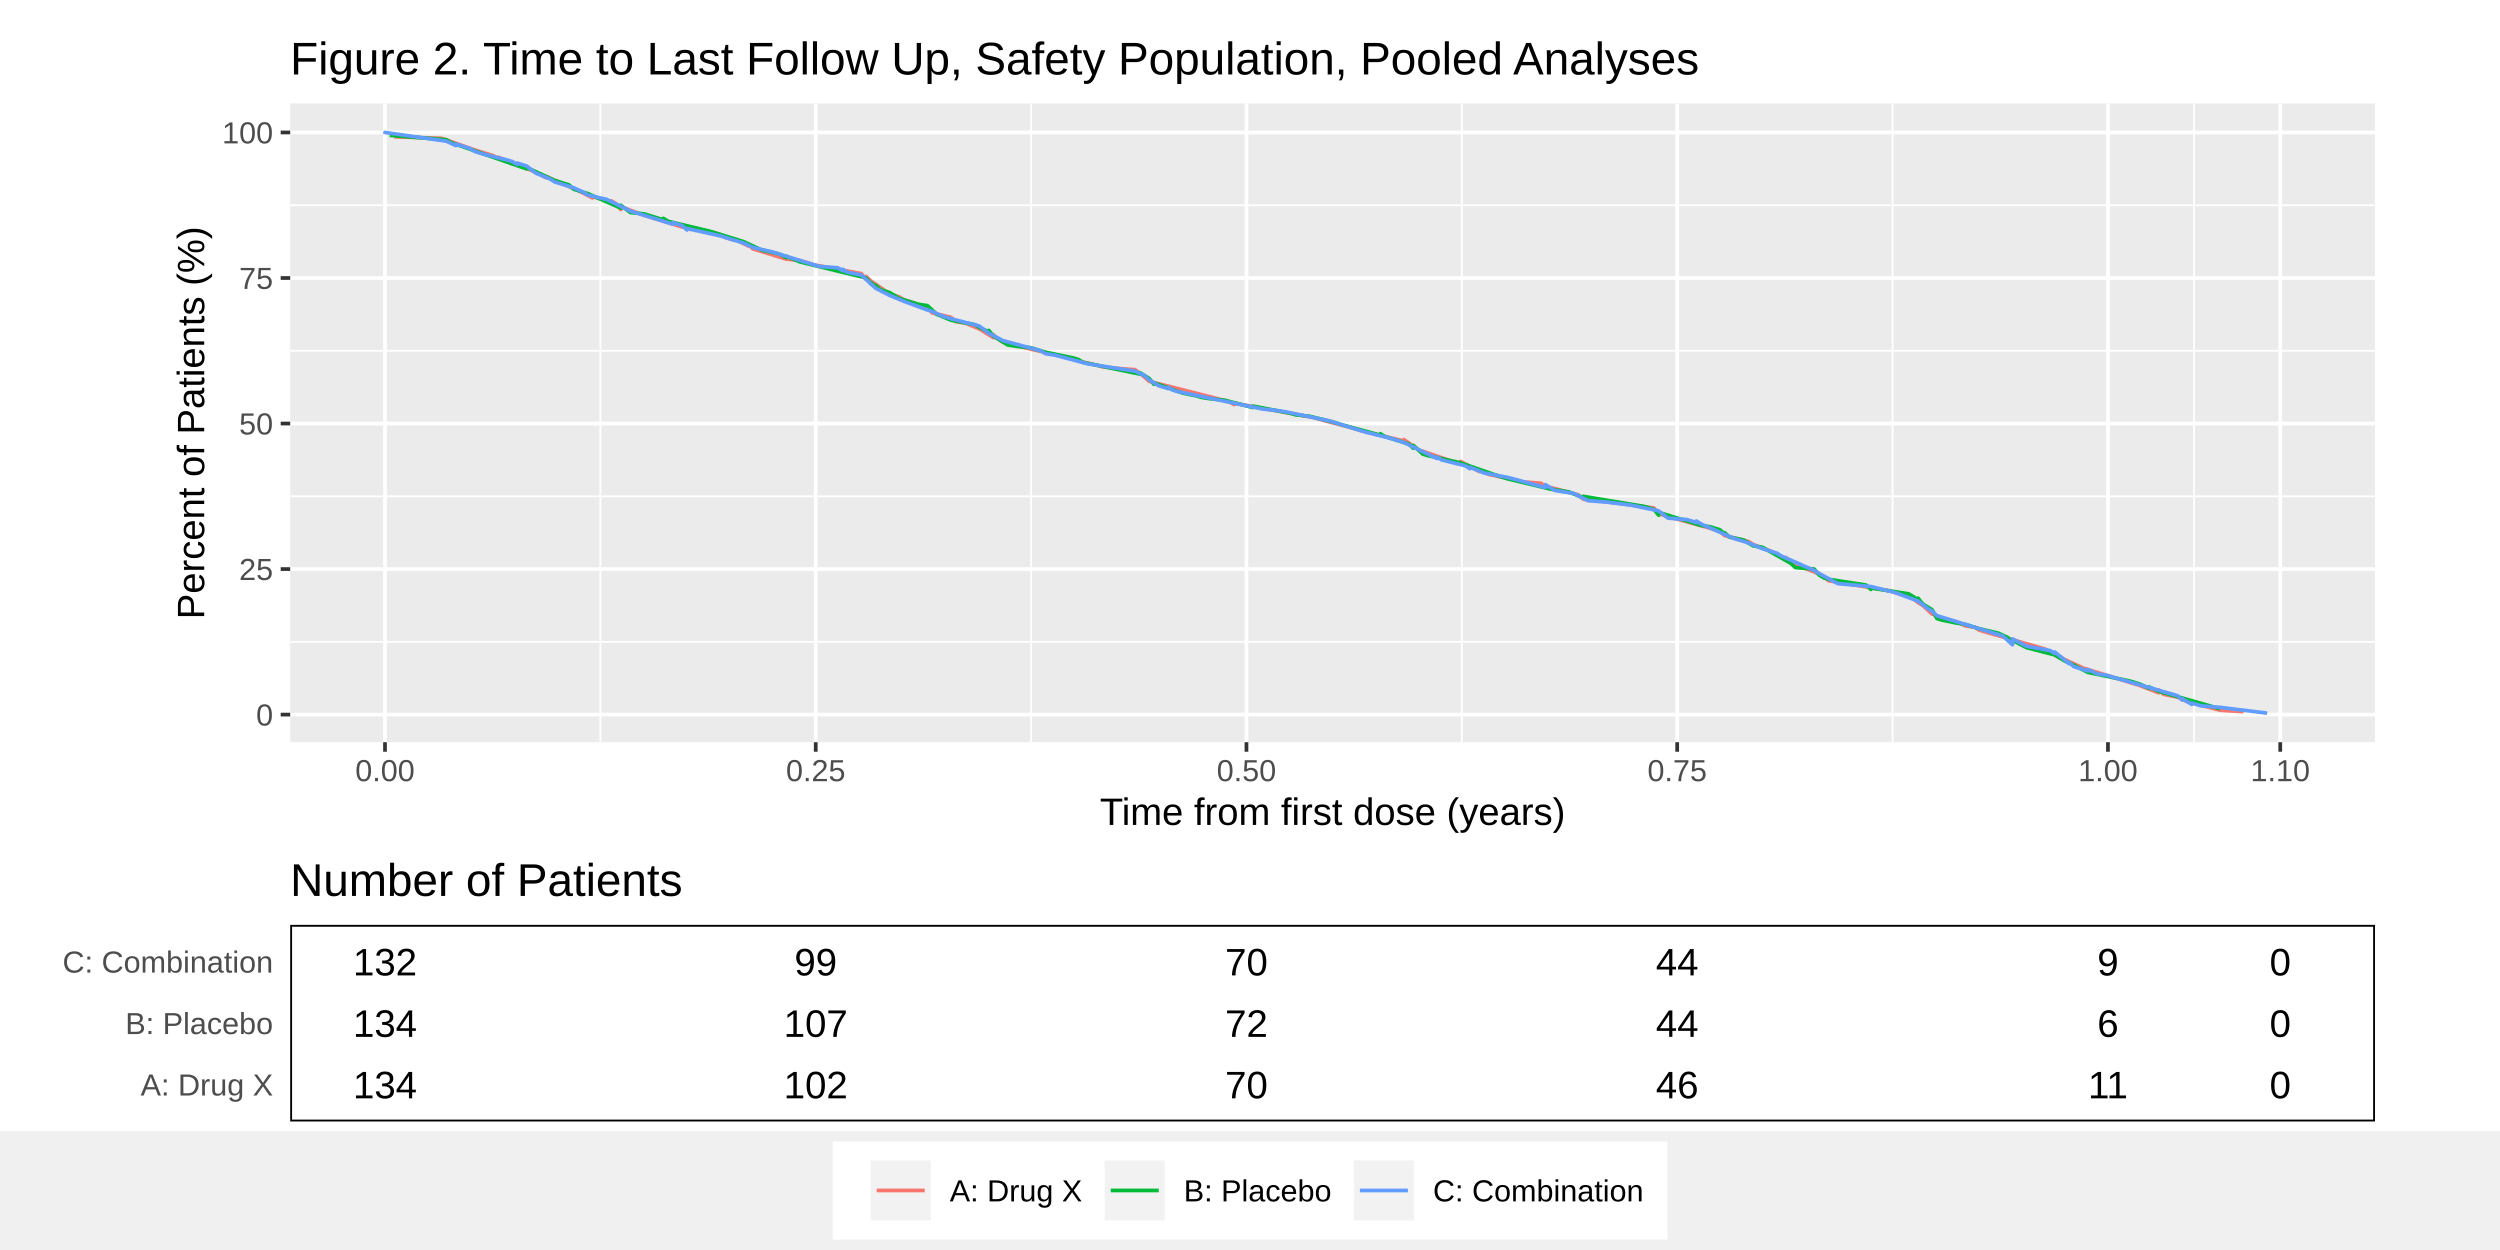
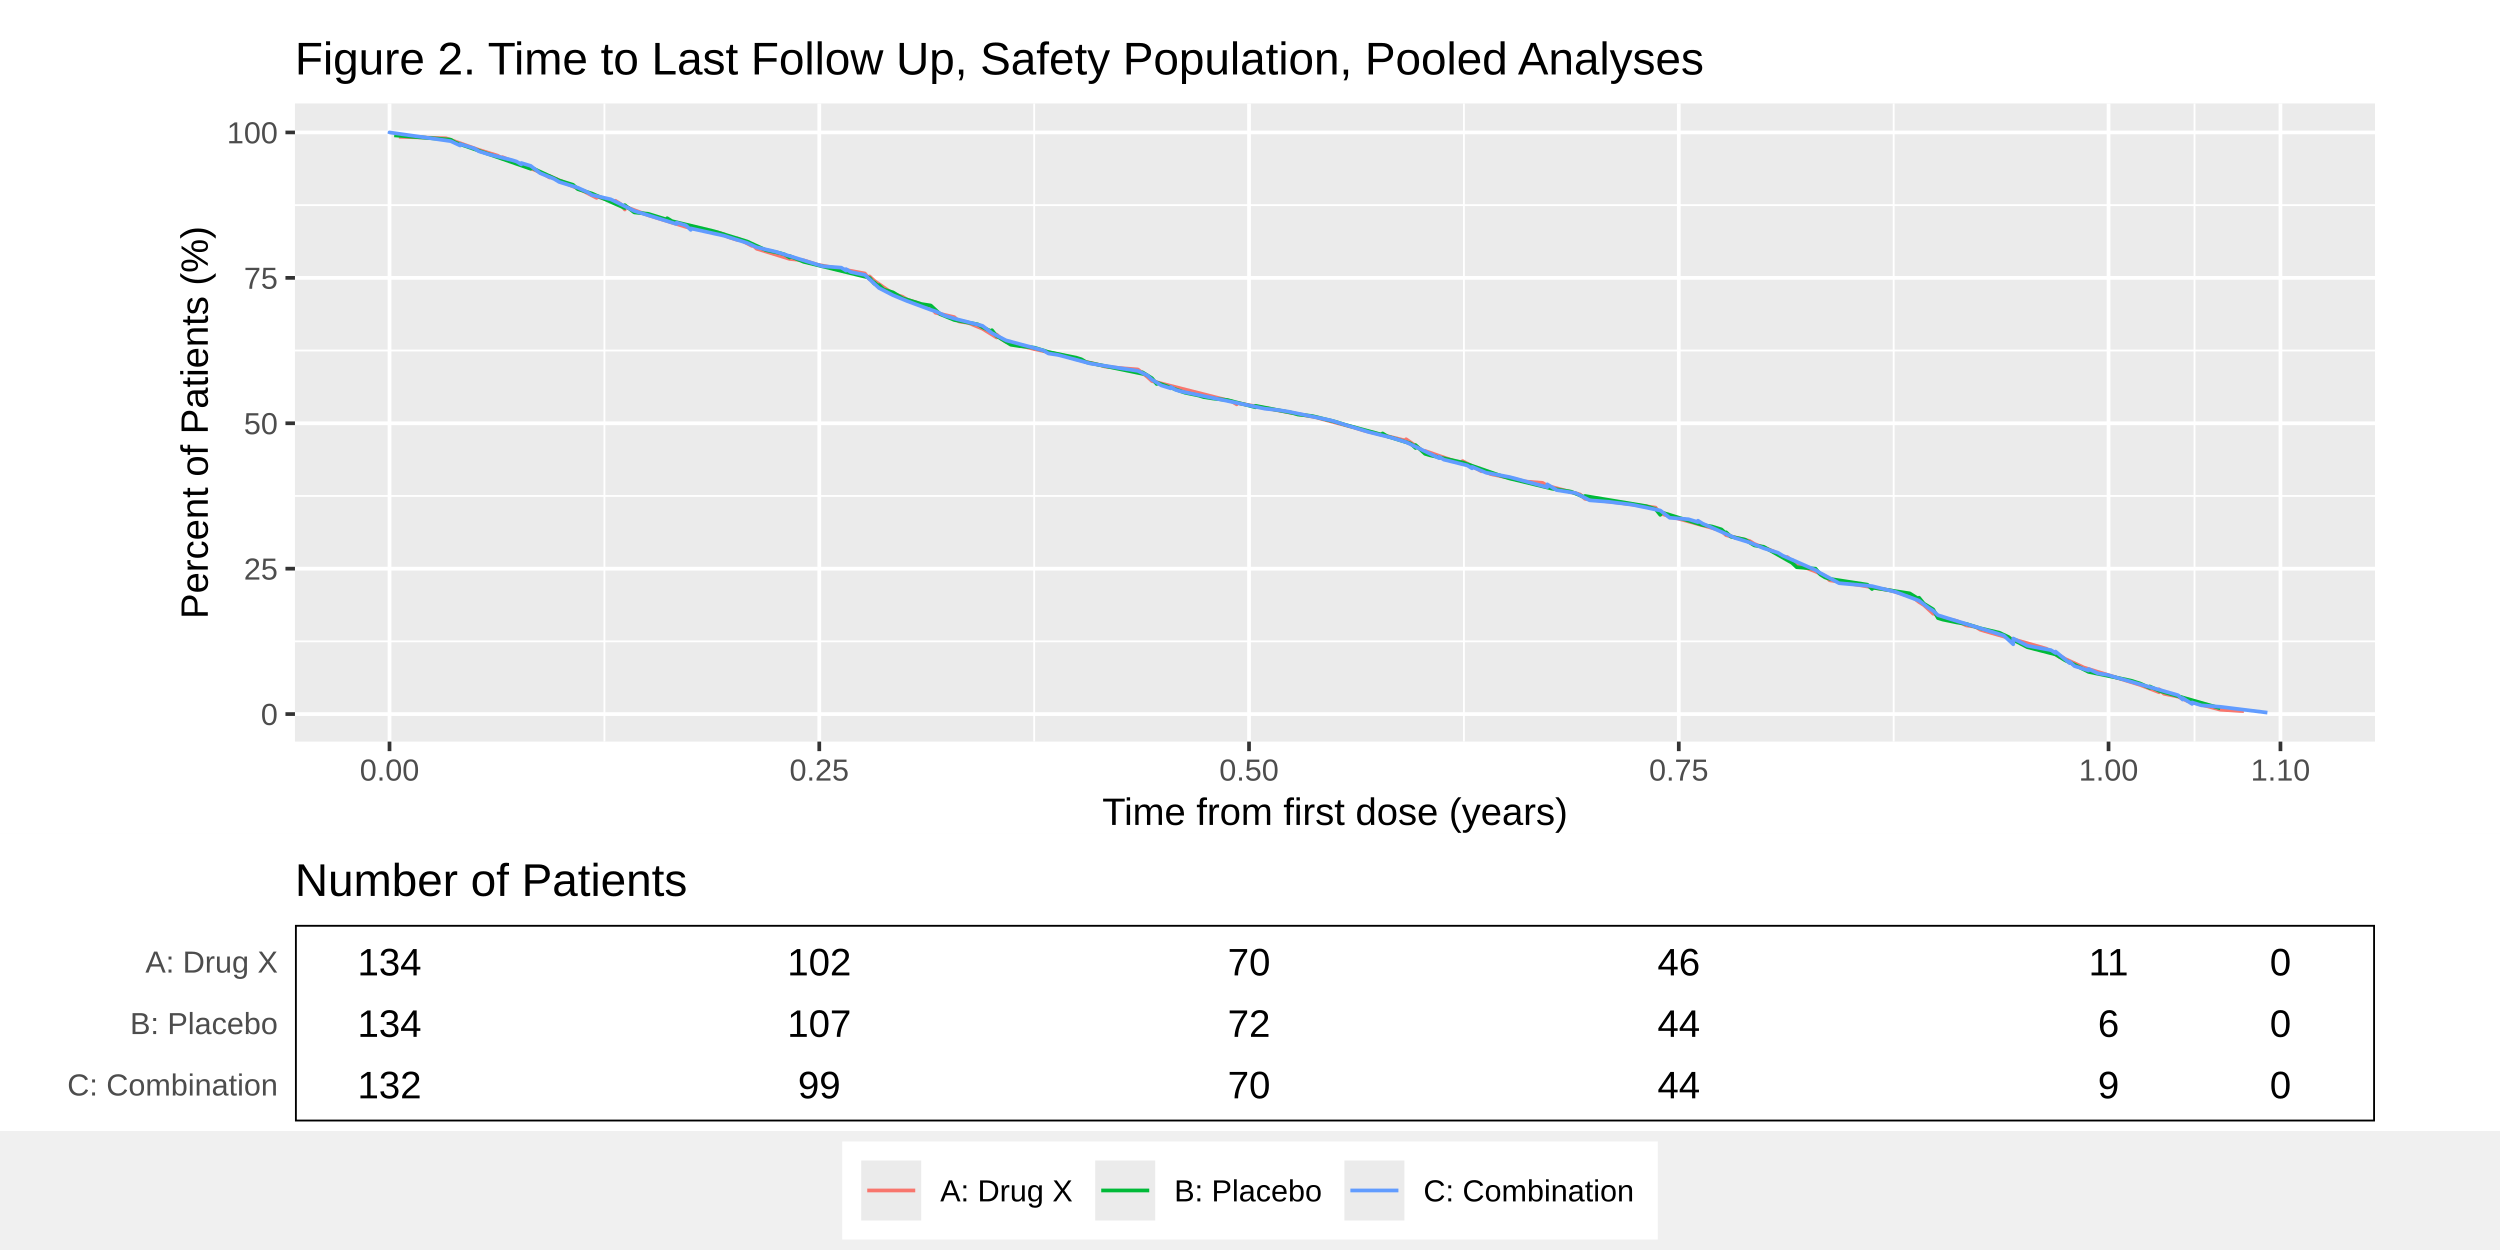
<svg xmlns="http://www.w3.org/2000/svg" class="svglite" width="720.00pt" height="360.00pt" viewBox="0 0 720.00 360.00">
  <defs>
    <style type="text/css">
    .svglite line, .svglite polyline, .svglite polygon, .svglite path, .svglite rect, .svglite circle {
      fill: none;
      stroke: #000000;
      stroke-linecap: round;
      stroke-linejoin: round;
      stroke-miterlimit: 10.00;
    }
    .svglite text {
      white-space: pre;
    }
  </style>
  </defs>
  <rect width="100%" height="100%" style="stroke: none; fill: none;" />
  <defs>
    <clipPath id="cpMC4wMHw3MjAuMDB8MC4wMHwzNjAuMDA=">
      <rect x="0.00" y="0.00" width="720.00" height="360.00" />
    </clipPath>
  </defs>
  <g clip-path="url(#cpMC4wMHw3MjAuMDB8MC4wMHwzNjAuMDA=)">
</g>
  <defs>
    <clipPath id="cpMC4wMHw3MjAuMDB8MC4wMHwyNDAuMDA=">
      <rect x="0.00" y="0.00" width="720.00" height="240.00" />
    </clipPath>
  </defs>
  <g clip-path="url(#cpMC4wMHw3MjAuMDB8MC4wMHwyNDAuMDA=)">
    <rect x="0.00" y="-0" width="720.00" height="240.00" style="stroke-width: 1.07; stroke: #FFFFFF; fill: #FFFFFF;" />
  </g>
  <g clip-path="url(#cpMC4wMHw3MjAuMDB8MC4wMHwzNjAuMDA=)">
</g>
  <defs>
-     <clipPath id="cpODMuNTh8Njg0LjAwfDI5Ljc5fDIxMy43NQ==">
-       <rect x="83.58" y="29.79" width="600.42" height="183.97" />
+     <clipPath id="cpODQuOTV8Njg0LjAwfDI5Ljc5fDIxMy41OQ==">
+       <rect x="84.95" y="29.79" width="599.05" height="183.80" />
    </clipPath>
  </defs>
-   <g clip-path="url(#cpODMuNTh8Njg0LjAwfDI5Ljc5fDIxMy43NQ==)">
-     <rect x="83.58" y="29.79" width="600.42" height="183.97" style="stroke-width: 1.07; stroke: none; fill: #EBEBEB;" />
-     <polyline points="83.58,184.85 684.00,184.85 " style="stroke-width: 0.53; stroke: #FFFFFF; stroke-linecap: butt;" />
-     <polyline points="83.58,142.94 684.00,142.94 " style="stroke-width: 0.53; stroke: #FFFFFF; stroke-linecap: butt;" />
-     <polyline points="83.58,101.02 684.00,101.02 " style="stroke-width: 0.53; stroke: #FFFFFF; stroke-linecap: butt;" />
-     <polyline points="83.58,59.11 684.00,59.11 " style="stroke-width: 0.53; stroke: #FFFFFF; stroke-linecap: butt;" />
-     <polyline points="172.90,213.75 172.90,29.79 " style="stroke-width: 0.53; stroke: #FFFFFF; stroke-linecap: butt;" />
-     <polyline points="296.96,213.75 296.96,29.79 " style="stroke-width: 0.53; stroke: #FFFFFF; stroke-linecap: butt;" />
-     <polyline points="421.01,213.75 421.01,29.79 " style="stroke-width: 0.53; stroke: #FFFFFF; stroke-linecap: butt;" />
-     <polyline points="545.06,213.75 545.06,29.79 " style="stroke-width: 0.53; stroke: #FFFFFF; stroke-linecap: butt;" />
-     <polyline points="631.90,213.75 631.90,29.79 " style="stroke-width: 0.53; stroke: #FFFFFF; stroke-linecap: butt;" />
-     <polyline points="83.58,205.81 684.00,205.81 " style="stroke-width: 1.07; stroke: #FFFFFF; stroke-linecap: butt;" />
-     <polyline points="83.58,163.89 684.00,163.89 " style="stroke-width: 1.07; stroke: #FFFFFF; stroke-linecap: butt;" />
-     <polyline points="83.58,121.98 684.00,121.98 " style="stroke-width: 1.07; stroke: #FFFFFF; stroke-linecap: butt;" />
-     <polyline points="83.58,80.06 684.00,80.06 " style="stroke-width: 1.07; stroke: #FFFFFF; stroke-linecap: butt;" />
-     <polyline points="83.58,38.15 684.00,38.15 " style="stroke-width: 1.07; stroke: #FFFFFF; stroke-linecap: butt;" />
-     <polyline points="110.88,213.75 110.88,29.79 " style="stroke-width: 1.07; stroke: #FFFFFF; stroke-linecap: butt;" />
-     <polyline points="234.93,213.75 234.93,29.79 " style="stroke-width: 1.07; stroke: #FFFFFF; stroke-linecap: butt;" />
-     <polyline points="358.98,213.75 358.98,29.79 " style="stroke-width: 1.07; stroke: #FFFFFF; stroke-linecap: butt;" />
-     <polyline points="483.03,213.75 483.03,29.79 " style="stroke-width: 1.07; stroke: #FFFFFF; stroke-linecap: butt;" />
-     <polyline points="607.09,213.75 607.09,29.79 " style="stroke-width: 1.07; stroke: #FFFFFF; stroke-linecap: butt;" />
-     <polyline points="656.71,213.75 656.71,29.79 " style="stroke-width: 1.07; stroke: #FFFFFF; stroke-linecap: butt;" />
-     <polyline points="113.59,39.41 127.18,39.82 136.69,43.18 142.12,44.85 143.48,45.69 143.48,45.27 152.99,49.05 155.71,50.30 157.07,51.14 157.07,50.72 166.58,54.91 170.65,57.01 170.65,56.59 176.09,58.27 176.09,57.85 177.45,58.69 178.80,60.36 178.80,59.52 185.60,62.04 196.46,65.39 205.97,67.07 207.33,67.49 208.69,68.33 211.41,69.17 211.41,68.75 215.48,70.84 215.48,70.42 216.84,71.68 226.35,74.61 230.43,75.03 233.15,75.87 234.50,76.29 248.09,78.81 249.45,80.48 249.45,79.64 250.81,80.90 256.24,84.67 258.96,85.51 260.32,86.35 263.03,87.19 267.11,88.87 267.11,88.45 268.47,90.12 273.90,91.38 275.26,92.64 277.98,93.06 282.05,94.73 286.13,97.25 286.13,96.41 287.49,97.67 288.85,98.51 290.20,98.93 297.00,100.60 306.51,102.70 310.58,103.95 316.02,105.21 317.38,105.63 321.45,106.05 326.89,106.47 329.60,108.57 330.96,109.82 354.06,115.69 355.42,116.53 355.42,116.11 378.51,120.30 379.87,120.72 389.38,123.24 390.74,123.66 392.10,124.07 404.32,127.01 404.32,126.59 409.76,130.36 409.76,129.94 420.63,133.71 420.63,132.88 426.06,135.81 426.06,135.39 428.78,136.65 436.93,138.33 438.29,138.74 443.72,139.16 445.08,140.00 454.59,142.52 455.95,143.77 466.82,145.03 476.33,146.29 477.69,147.97 480.40,148.80 492.63,152.16 495.35,153.00 496.70,154.25 503.50,155.93 504.86,156.77 510.29,158.86 511.65,159.70 514.37,160.96 514.37,160.54 515.72,161.80 515.72,161.38 517.08,163.06 517.08,162.64 522.52,164.73 525.23,165.99 526.59,167.25 529.31,167.67 544.25,170.18 549.69,171.86 549.69,171.44 552.41,173.53 553.76,174.37 556.48,176.89 556.48,176.47 557.84,177.73 563.27,178.98 565.99,180.24 568.71,180.66 570.07,181.50 571.43,181.92 589.09,186.95 593.16,189.46 593.16,189.04 594.52,189.88 599.95,192.40 609.46,195.33 610.82,195.75 613.54,196.59 616.26,197.43 621.69,199.52 621.69,198.68 623.05,199.94 627.13,200.78 629.84,202.04 639.35,204.55 646.15,204.97 " style="stroke-width: 1.07; stroke: #F8766D; stroke-linecap: butt;" />
-     <polyline points="112.23,38.99 128.54,40.24 129.90,41.08 151.63,48.63 151.63,48.21 154.35,49.47 159.78,51.98 162.50,52.82 163.86,53.24 165.22,54.49 169.29,55.75 178.80,59.94 178.80,59.11 181.52,61.20 185.60,61.62 188.31,62.46 191.03,63.30 191.03,62.88 192.39,63.72 204.62,66.65 214.13,69.58 219.56,72.10 223.64,72.94 224.99,73.36 226.35,74.20 226.35,73.78 230.43,75.45 249.45,80.06 250.81,81.74 250.81,81.32 252.17,82.58 252.17,82.16 253.52,83.42 254.88,83.84 256.24,84.25 258.96,85.93 264.39,87.61 267.11,88.03 269.83,90.54 273.90,92.22 280.69,93.48 282.05,94.31 284.77,95.57 284.77,95.15 286.13,96.83 290.20,99.34 292.92,99.76 297.00,100.18 301.07,101.44 309.22,103.12 310.58,103.54 311.94,104.37 328.24,107.73 328.24,107.31 330.96,108.98 332.32,110.66 332.32,110.24 340.47,113.18 344.55,114.01 345.91,114.43 348.62,114.85 352.70,115.27 360.85,117.37 360.85,116.95 371.72,119.04 373.08,119.46 377.15,119.88 383.94,121.56 386.66,122.40 397.53,125.33 397.53,124.91 398.89,125.75 405.68,127.85 407.04,129.10 407.04,128.68 407.04,128.27 408.40,129.52 409.76,130.78 411.12,131.20 420.63,133.30 431.49,137.07 434.21,137.91 446.44,140.84 451.87,141.68 455.95,143.36 455.95,142.94 473.61,145.87 476.33,146.71 477.69,148.39 477.69,147.55 489.91,151.32 492.63,151.74 495.35,152.58 496.70,153.83 496.70,153.41 498.06,154.67 502.14,155.51 504.86,157.19 507.57,157.61 515.72,162.22 517.08,163.47 522.52,163.89 523.88,165.57 525.23,166.41 526.59,166.83 537.46,168.50 538.82,169.76 538.82,169.34 549.69,171.02 552.41,172.70 552.41,172.28 553.76,173.95 555.12,174.79 556.48,175.63 557.84,178.14 559.20,178.56 563.27,179.40 565.99,179.82 570.07,181.08 575.50,182.34 578.22,183.59 579.58,184.85 579.58,184.43 583.65,186.53 591.80,188.62 594.52,190.30 597.24,191.56 601.31,193.65 613.54,196.17 616.26,197.01 618.97,198.26 618.97,197.85 621.69,199.10 639.35,204.13 " style="stroke-width: 1.07; stroke: #00BA38; stroke-linecap: butt;" />
-     <polyline points="110.88,38.57 110.88,38.15 128.54,40.66 131.25,41.92 131.25,41.50 133.97,42.34 135.33,42.76 136.69,43.60 138.05,44.02 139.41,44.44 146.20,46.11 147.56,46.53 148.92,47.37 148.92,46.95 151.63,47.79 154.35,49.88 158.43,51.56 159.78,52.40 163.86,53.66 165.22,54.08 167.94,55.33 169.29,56.17 174.73,57.43 181.52,60.78 193.75,64.55 193.75,64.14 196.46,64.97 197.82,66.23 197.82,65.81 207.33,67.91 214.13,70.00 216.84,71.26 222.28,72.52 235.86,76.71 241.30,77.13 242.66,77.97 242.66,77.55 244.01,78.39 248.09,79.22 252.17,83.00 256.24,85.09 260.32,86.77 267.11,89.28 268.47,89.70 271.19,90.96 273.90,91.80 282.05,93.90 284.77,95.99 288.85,98.09 299.71,101.02 301.07,101.86 303.79,102.28 313.30,104.79 326.89,106.89 329.60,108.15 330.96,109.40 333.68,111.08 336.40,111.92 336.40,111.50 337.75,112.34 339.11,112.76 343.19,113.60 363.57,117.79 367.64,118.21 370.36,118.63 382.59,121.14 385.30,121.98 388.02,122.82 393.45,124.49 400.25,126.17 404.32,127.43 413.83,132.04 413.83,131.62 415.19,132.46 421.98,134.13 423.34,134.97 423.34,134.55 427.42,136.23 434.21,137.49 445.08,140.42 445.08,139.58 447.80,141.26 453.23,142.10 457.31,144.19 462.74,144.61 469.53,145.45 477.69,147.13 480.40,149.22 485.84,149.64 488.55,150.48 488.55,150.06 489.91,150.90 499.42,155.09 503.50,156.35 507.57,158.03 508.93,158.44 511.65,159.28 513.01,160.12 522.52,164.31 523.88,165.15 529.31,168.09 538.82,168.92 545.61,170.60 552.41,173.12 555.12,175.21 556.48,176.05 557.84,177.31 575.50,182.76 576.86,183.17 579.58,185.69 579.58,185.27 579.58,184.01 583.65,186.11 590.44,187.37 591.80,188.20 591.80,187.79 595.88,191.14 595.88,190.72 597.24,191.98 601.31,193.23 601.31,192.82 604.03,194.07 606.75,194.49 608.11,194.91 627.13,200.36 628.48,201.62 628.48,201.20 631.20,202.87 631.20,202.46 633.92,203.29 639.35,203.71 652.94,205.39 " style="stroke-width: 1.07; stroke: #619CFF; stroke-linecap: butt;" />
+   <g clip-path="url(#cpODQuOTV8Njg0LjAwfDI5Ljc5fDIxMy41OQ==)">
+     <rect x="84.95" y="29.79" width="599.05" height="183.80" style="stroke-width: 1.07; stroke: none; fill: #EBEBEB;" />
+     <polyline points="84.95,184.71 684.00,184.71 " style="stroke-width: 0.53; stroke: #FFFFFF; stroke-linecap: butt;" />
+     <polyline points="84.95,142.84 684.00,142.84 " style="stroke-width: 0.53; stroke: #FFFFFF; stroke-linecap: butt;" />
+     <polyline points="84.95,100.96 684.00,100.96 " style="stroke-width: 0.53; stroke: #FFFFFF; stroke-linecap: butt;" />
+     <polyline points="84.95,59.08 684.00,59.08 " style="stroke-width: 0.53; stroke: #FFFFFF; stroke-linecap: butt;" />
+     <polyline points="174.07,213.59 174.07,29.79 " style="stroke-width: 0.53; stroke: #FFFFFF; stroke-linecap: butt;" />
+     <polyline points="297.84,213.59 297.84,29.79 " style="stroke-width: 0.53; stroke: #FFFFFF; stroke-linecap: butt;" />
+     <polyline points="421.61,213.59 421.61,29.79 " style="stroke-width: 0.53; stroke: #FFFFFF; stroke-linecap: butt;" />
+     <polyline points="545.38,213.59 545.38,29.79 " style="stroke-width: 0.53; stroke: #FFFFFF; stroke-linecap: butt;" />
+     <polyline points="632.02,213.59 632.02,29.79 " style="stroke-width: 0.53; stroke: #FFFFFF; stroke-linecap: butt;" />
+     <polyline points="84.95,205.65 684.00,205.65 " style="stroke-width: 1.07; stroke: #FFFFFF; stroke-linecap: butt;" />
+     <polyline points="84.95,163.78 684.00,163.78 " style="stroke-width: 1.07; stroke: #FFFFFF; stroke-linecap: butt;" />
+     <polyline points="84.95,121.90 684.00,121.90 " style="stroke-width: 1.07; stroke: #FFFFFF; stroke-linecap: butt;" />
+     <polyline points="84.95,80.02 684.00,80.02 " style="stroke-width: 1.07; stroke: #FFFFFF; stroke-linecap: butt;" />
+     <polyline points="84.95,38.14 684.00,38.14 " style="stroke-width: 1.07; stroke: #FFFFFF; stroke-linecap: butt;" />
+     <polyline points="112.18,213.59 112.18,29.79 " style="stroke-width: 1.07; stroke: #FFFFFF; stroke-linecap: butt;" />
+     <polyline points="235.95,213.59 235.95,29.79 " style="stroke-width: 1.07; stroke: #FFFFFF; stroke-linecap: butt;" />
+     <polyline points="359.72,213.59 359.72,29.79 " style="stroke-width: 1.07; stroke: #FFFFFF; stroke-linecap: butt;" />
+     <polyline points="483.49,213.59 483.49,29.79 " style="stroke-width: 1.07; stroke: #FFFFFF; stroke-linecap: butt;" />
+     <polyline points="607.26,213.59 607.26,29.79 " style="stroke-width: 1.07; stroke: #FFFFFF; stroke-linecap: butt;" />
+     <polyline points="656.77,213.59 656.77,29.79 " style="stroke-width: 1.07; stroke: #FFFFFF; stroke-linecap: butt;" />
+     <polyline points="114.89,39.40 128.45,39.82 137.93,43.17 143.36,44.84 144.71,45.68 144.71,45.26 154.20,49.03 156.91,50.29 158.27,51.12 158.27,50.70 167.75,54.89 171.82,56.99 171.82,56.57 177.24,58.24 177.24,57.82 178.60,58.66 179.95,60.34 179.95,59.50 186.73,62.01 197.57,65.36 207.06,67.04 208.42,67.46 209.77,68.29 212.48,69.13 212.48,68.71 216.55,70.81 216.55,70.39 217.91,71.64 227.39,74.57 231.46,74.99 234.17,75.83 235.53,76.25 249.08,78.76 250.44,80.44 250.44,79.60 251.79,80.86 257.21,84.63 259.93,85.46 261.28,86.30 263.99,87.14 268.06,88.81 268.06,88.39 269.41,90.07 274.84,91.33 276.19,92.58 278.90,93.00 282.97,94.68 287.03,97.19 287.03,96.35 288.39,97.61 289.75,98.45 291.10,98.86 297.88,100.54 307.37,102.63 311.43,103.89 316.85,105.15 318.21,105.56 322.28,105.98 327.70,106.40 330.41,108.50 331.76,109.75 354.81,115.62 356.16,116.45 356.16,116.03 379.21,120.22 380.56,120.64 390.05,123.15 391.41,123.57 392.76,123.99 404.96,126.92 404.96,126.50 410.38,130.27 410.38,129.85 421.23,133.62 421.23,132.79 426.65,135.72 426.65,135.30 429.36,136.55 437.49,138.23 438.85,138.65 444.27,139.07 445.62,139.90 455.11,142.42 456.47,143.67 467.31,144.93 476.80,146.19 478.15,147.86 480.87,148.70 493.06,152.05 495.78,152.89 497.13,154.14 503.91,155.82 505.26,156.66 510.69,158.75 512.04,159.59 514.75,160.84 514.75,160.43 516.11,161.68 516.11,161.26 517.46,162.94 517.46,162.52 522.88,164.61 525.60,165.87 526.95,167.13 529.66,167.54 544.57,170.06 549.99,171.73 549.99,171.31 552.70,173.41 554.06,174.25 556.77,176.76 556.77,176.34 558.13,177.60 563.55,178.85 566.26,180.11 568.97,180.53 570.33,181.36 571.68,181.78 589.30,186.81 593.37,189.32 593.37,188.90 594.72,189.74 600.15,192.25 609.63,195.18 610.99,195.60 613.70,196.44 616.41,197.28 621.83,199.37 621.83,198.53 623.19,199.79 627.26,200.63 629.97,201.88 639.45,204.40 646.23,204.82 " style="stroke-width: 1.07; stroke: #F8766D; stroke-linecap: butt;" />
+     <polyline points="113.54,38.98 129.80,40.23 131.16,41.07 152.84,48.61 152.84,48.19 155.55,49.45 160.98,51.96 163.69,52.80 165.04,53.22 166.40,54.47 170.46,55.73 179.95,59.92 179.95,59.08 182.66,61.17 186.73,61.59 189.44,62.43 192.15,63.27 192.15,62.85 193.51,63.69 205.71,66.62 215.20,69.55 220.62,72.06 224.68,72.90 226.04,73.32 227.39,74.16 227.39,73.74 231.46,75.41 250.44,80.02 251.79,81.69 251.79,81.28 253.15,82.53 253.15,82.11 254.50,83.37 255.86,83.79 257.21,84.21 259.93,85.88 265.35,87.56 268.06,87.98 270.77,90.49 274.84,92.16 281.61,93.42 282.97,94.26 285.68,95.51 285.68,95.10 287.03,96.77 291.10,99.28 293.81,99.70 297.88,100.12 301.94,101.38 310.08,103.05 311.43,103.47 312.79,104.31 329.05,107.66 329.05,107.24 331.76,108.92 333.12,110.59 333.12,110.17 341.25,113.10 345.32,113.94 346.67,114.36 349.39,114.78 353.45,115.20 361.58,117.29 361.58,116.87 372.43,118.97 373.78,119.38 377.85,119.80 384.63,121.48 387.34,122.32 398.18,125.25 398.18,124.83 399.54,125.67 406.32,127.76 407.67,129.02 407.67,128.60 407.67,128.18 409.03,129.44 410.38,130.69 411.74,131.11 421.23,133.20 432.07,136.97 434.78,137.81 446.98,140.74 452.40,141.58 456.47,143.26 456.47,142.84 474.09,145.77 476.80,146.61 478.15,148.28 478.15,147.44 490.35,151.21 493.06,151.63 495.78,152.47 497.13,153.72 497.13,153.31 498.49,154.56 502.55,155.40 505.26,157.08 507.97,157.49 516.11,162.10 517.46,163.36 522.88,163.78 524.24,165.45 525.60,166.29 526.95,166.71 537.79,168.38 539.15,169.64 539.15,169.22 549.99,170.89 552.70,172.57 552.70,172.15 554.06,173.83 555.42,174.66 556.77,175.50 558.13,178.01 559.48,178.43 563.55,179.27 566.26,179.69 570.33,180.95 575.75,182.20 578.46,183.46 579.81,184.71 579.81,184.30 583.88,186.39 592.01,188.48 594.72,190.16 597.44,191.42 601.50,193.51 613.70,196.02 616.41,196.86 619.12,198.12 619.12,197.70 621.83,198.95 639.45,203.98 " style="stroke-width: 1.07; stroke: #00BA38; stroke-linecap: butt;" />
+     <polyline points="112.18,38.56 112.18,38.14 129.80,40.65 132.51,41.91 132.51,41.49 135.22,42.33 136.58,42.75 137.93,43.58 139.29,44.00 140.64,44.42 147.42,46.10 148.78,46.52 150.13,47.35 150.13,46.94 152.84,47.77 155.55,49.87 159.62,51.54 160.98,52.38 165.04,53.64 166.40,54.05 169.11,55.31 170.46,56.15 175.89,57.40 182.66,60.75 194.86,64.52 194.86,64.11 197.57,64.94 198.93,66.20 198.93,65.78 208.42,67.87 215.20,69.97 217.91,71.22 223.33,72.48 236.88,76.67 242.30,77.09 243.66,77.93 243.66,77.51 245.02,78.34 249.08,79.18 253.15,82.95 257.21,85.04 261.28,86.72 268.06,89.23 269.41,89.65 272.12,90.91 274.84,91.74 282.97,93.84 285.68,95.93 289.75,98.03 300.59,100.96 301.94,101.80 304.66,102.21 314.14,104.73 327.70,106.82 330.41,108.08 331.76,109.33 334.48,111.01 337.19,111.85 337.19,111.43 338.54,112.27 339.90,112.68 343.96,113.52 364.30,117.71 368.36,118.13 371.07,118.55 383.27,121.06 385.98,121.90 388.69,122.73 394.12,124.41 400.89,126.09 404.96,127.34 414.45,131.95 414.45,131.53 415.80,132.37 422.58,134.04 423.94,134.88 423.94,134.46 428.00,136.14 434.78,137.39 445.62,140.32 445.62,139.49 448.33,141.16 453.76,142.00 457.82,144.09 463.24,144.51 470.02,145.35 478.15,147.02 480.87,149.12 486.29,149.54 489.00,150.37 489.00,149.96 490.35,150.79 499.84,154.98 503.91,156.24 507.97,157.91 509.33,158.33 512.04,159.17 513.40,160.01 522.88,164.19 524.24,165.03 529.66,167.96 539.15,168.80 545.93,170.48 552.70,172.99 555.42,175.08 556.77,175.92 558.13,177.18 575.75,182.62 577.10,183.04 579.81,185.55 579.81,185.13 579.81,183.88 583.88,185.97 590.66,187.23 592.01,188.07 592.01,187.65 596.08,191.00 596.08,190.58 597.44,191.83 601.50,193.09 601.50,192.67 604.21,193.93 606.92,194.35 608.28,194.77 627.26,200.21 628.61,201.47 628.61,201.05 631.32,202.72 631.32,202.30 634.03,203.14 639.45,203.56 653.01,205.24 " style="stroke-width: 1.07; stroke: #619CFF; stroke-linecap: butt;" />
  </g>
  <g clip-path="url(#cpMC4wMHw3MjAuMDB8MC4wMHwzNjAuMDA=)">
-     <text x="78.65" y="208.96" text-anchor="end" style="font-size: 8.80px;fill: #4D4D4D; font-family: &quot;Arial&quot;;" textLength="4.90px" lengthAdjust="spacingAndGlyphs">0</text>
-     <text x="78.65" y="167.04" text-anchor="end" style="font-size: 8.80px;fill: #4D4D4D; font-family: &quot;Arial&quot;;" textLength="9.79px" lengthAdjust="spacingAndGlyphs">25</text>
-     <text x="78.65" y="125.13" text-anchor="end" style="font-size: 8.80px;fill: #4D4D4D; font-family: &quot;Arial&quot;;" textLength="9.79px" lengthAdjust="spacingAndGlyphs">50</text>
-     <text x="78.65" y="83.21" text-anchor="end" style="font-size: 8.80px;fill: #4D4D4D; font-family: &quot;Arial&quot;;" textLength="9.79px" lengthAdjust="spacingAndGlyphs">75</text>
-     <text x="78.65" y="41.30" text-anchor="end" style="font-size: 8.80px;fill: #4D4D4D; font-family: &quot;Arial&quot;;" textLength="14.69px" lengthAdjust="spacingAndGlyphs">100</text>
-     <polyline points="80.84,205.81 83.58,205.81 " style="stroke-width: 1.07; stroke: #333333; stroke-linecap: butt;" />
-     <polyline points="80.84,163.89 83.58,163.89 " style="stroke-width: 1.07; stroke: #333333; stroke-linecap: butt;" />
-     <polyline points="80.84,121.98 83.58,121.98 " style="stroke-width: 1.07; stroke: #333333; stroke-linecap: butt;" />
-     <polyline points="80.84,80.06 83.58,80.06 " style="stroke-width: 1.07; stroke: #333333; stroke-linecap: butt;" />
-     <polyline points="80.84,38.15 83.58,38.15 " style="stroke-width: 1.07; stroke: #333333; stroke-linecap: butt;" />
-     <polyline points="110.88,216.49 110.88,213.75 " style="stroke-width: 1.07; stroke: #333333; stroke-linecap: butt;" />
-     <polyline points="234.93,216.49 234.93,213.75 " style="stroke-width: 1.07; stroke: #333333; stroke-linecap: butt;" />
-     <polyline points="358.98,216.49 358.98,213.75 " style="stroke-width: 1.07; stroke: #333333; stroke-linecap: butt;" />
-     <polyline points="483.03,216.49 483.03,213.75 " style="stroke-width: 1.07; stroke: #333333; stroke-linecap: butt;" />
-     <polyline points="607.09,216.49 607.09,213.75 " style="stroke-width: 1.07; stroke: #333333; stroke-linecap: butt;" />
-     <polyline points="656.71,216.49 656.71,213.75 " style="stroke-width: 1.07; stroke: #333333; stroke-linecap: butt;" />
-     <text x="110.88" y="224.98" text-anchor="middle" style="font-size: 8.80px;fill: #4D4D4D; font-family: &quot;Arial&quot;;" textLength="17.14px" lengthAdjust="spacingAndGlyphs">0.00</text>
-     <text x="234.93" y="224.98" text-anchor="middle" style="font-size: 8.80px;fill: #4D4D4D; font-family: &quot;Arial&quot;;" textLength="17.14px" lengthAdjust="spacingAndGlyphs">0.25</text>
-     <text x="358.98" y="224.98" text-anchor="middle" style="font-size: 8.80px;fill: #4D4D4D; font-family: &quot;Arial&quot;;" textLength="17.14px" lengthAdjust="spacingAndGlyphs">0.50</text>
-     <text x="483.03" y="224.98" text-anchor="middle" style="font-size: 8.80px;fill: #4D4D4D; font-family: &quot;Arial&quot;;" textLength="17.14px" lengthAdjust="spacingAndGlyphs">0.75</text>
-     <text x="607.09" y="224.98" text-anchor="middle" style="font-size: 8.80px;fill: #4D4D4D; font-family: &quot;Arial&quot;;" textLength="17.14px" lengthAdjust="spacingAndGlyphs">1.00</text>
-     <text x="656.71" y="224.98" text-anchor="middle" style="font-size: 8.80px;fill: #4D4D4D; font-family: &quot;Arial&quot;;" textLength="17.14px" lengthAdjust="spacingAndGlyphs">1.10</text>
-     <text x="383.79" y="237.58" text-anchor="middle" style="font-size: 11.00px; font-family: &quot;Arial&quot;;" textLength="134.11px" lengthAdjust="spacingAndGlyphs">Time from first dose (years)</text>
-     <text transform="translate(58.81,121.77) rotate(-90)" text-anchor="middle" style="font-size: 11.00px; font-family: &quot;Arial&quot;;" textLength="113.16px" lengthAdjust="spacingAndGlyphs">Percent of Patients (%)</text>
-     <text x="83.58" y="21.45" style="font-size: 13.20px; font-family: &quot;Arial&quot;;" textLength="405.48px" lengthAdjust="spacingAndGlyphs">Figure 2. Time to Last Follow Up, Safety Population, Pooled Analyses</text>
+     <text x="80.02" y="208.80" text-anchor="end" style="font-size: 8.80px;fill: #4D4D4D; font-family: &quot;Arial&quot;;" textLength="4.90px" lengthAdjust="spacingAndGlyphs">0</text>
+     <text x="80.02" y="166.93" text-anchor="end" style="font-size: 8.80px;fill: #4D4D4D; font-family: &quot;Arial&quot;;" textLength="9.79px" lengthAdjust="spacingAndGlyphs">25</text>
+     <text x="80.02" y="125.05" text-anchor="end" style="font-size: 8.80px;fill: #4D4D4D; font-family: &quot;Arial&quot;;" textLength="9.79px" lengthAdjust="spacingAndGlyphs">50</text>
+     <text x="80.02" y="83.17" text-anchor="end" style="font-size: 8.80px;fill: #4D4D4D; font-family: &quot;Arial&quot;;" textLength="9.79px" lengthAdjust="spacingAndGlyphs">75</text>
+     <text x="80.02" y="41.29" text-anchor="end" style="font-size: 8.80px;fill: #4D4D4D; font-family: &quot;Arial&quot;;" textLength="14.69px" lengthAdjust="spacingAndGlyphs">100</text>
+     <polyline points="82.21,205.65 84.95,205.65 " style="stroke-width: 1.07; stroke: #333333; stroke-linecap: butt;" />
+     <polyline points="82.21,163.78 84.95,163.78 " style="stroke-width: 1.07; stroke: #333333; stroke-linecap: butt;" />
+     <polyline points="82.21,121.90 84.95,121.90 " style="stroke-width: 1.07; stroke: #333333; stroke-linecap: butt;" />
+     <polyline points="82.21,80.02 84.95,80.02 " style="stroke-width: 1.07; stroke: #333333; stroke-linecap: butt;" />
+     <polyline points="82.21,38.14 84.95,38.14 " style="stroke-width: 1.07; stroke: #333333; stroke-linecap: butt;" />
+     <polyline points="112.18,216.33 112.18,213.59 " style="stroke-width: 1.07; stroke: #333333; stroke-linecap: butt;" />
+     <polyline points="235.95,216.33 235.95,213.59 " style="stroke-width: 1.07; stroke: #333333; stroke-linecap: butt;" />
+     <polyline points="359.72,216.33 359.72,213.59 " style="stroke-width: 1.07; stroke: #333333; stroke-linecap: butt;" />
+     <polyline points="483.49,216.33 483.49,213.59 " style="stroke-width: 1.07; stroke: #333333; stroke-linecap: butt;" />
+     <polyline points="607.26,216.33 607.26,213.59 " style="stroke-width: 1.07; stroke: #333333; stroke-linecap: butt;" />
+     <polyline points="656.77,216.33 656.77,213.59 " style="stroke-width: 1.07; stroke: #333333; stroke-linecap: butt;" />
+     <text x="112.18" y="224.82" text-anchor="middle" style="font-size: 8.80px;fill: #4D4D4D; font-family: &quot;Arial&quot;;" textLength="17.14px" lengthAdjust="spacingAndGlyphs">0.00</text>
+     <text x="235.95" y="224.82" text-anchor="middle" style="font-size: 8.80px;fill: #4D4D4D; font-family: &quot;Arial&quot;;" textLength="17.14px" lengthAdjust="spacingAndGlyphs">0.25</text>
+     <text x="359.72" y="224.82" text-anchor="middle" style="font-size: 8.80px;fill: #4D4D4D; font-family: &quot;Arial&quot;;" textLength="17.14px" lengthAdjust="spacingAndGlyphs">0.50</text>
+     <text x="483.49" y="224.82" text-anchor="middle" style="font-size: 8.80px;fill: #4D4D4D; font-family: &quot;Arial&quot;;" textLength="17.14px" lengthAdjust="spacingAndGlyphs">0.75</text>
+     <text x="607.26" y="224.82" text-anchor="middle" style="font-size: 8.80px;fill: #4D4D4D; font-family: &quot;Arial&quot;;" textLength="17.14px" lengthAdjust="spacingAndGlyphs">1.00</text>
+     <text x="656.77" y="224.82" text-anchor="middle" style="font-size: 8.80px;fill: #4D4D4D; font-family: &quot;Arial&quot;;" textLength="17.14px" lengthAdjust="spacingAndGlyphs">1.10</text>
+     <text x="384.48" y="237.58" text-anchor="middle" style="font-size: 11.00px; font-family: &quot;Arial&quot;;" textLength="134.11px" lengthAdjust="spacingAndGlyphs">Time from first dose (years)</text>
+     <text transform="translate(59.85,121.69) rotate(-90)" text-anchor="middle" style="font-size: 11.00px; font-family: &quot;Arial&quot;;" textLength="113.16px" lengthAdjust="spacingAndGlyphs">Percent of Patients (%)</text>
+     <text x="84.95" y="21.45" style="font-size: 13.20px; font-family: &quot;Arial&quot;;" textLength="405.48px" lengthAdjust="spacingAndGlyphs">Figure 2. Time to Last Follow Up, Safety Population, Pooled Analyses</text>
  </g>
  <defs>
    <clipPath id="cpMC4wMHw3MjAuMDB8MjQwLjAwfDMyNS43MQ==">
      <rect x="0.00" y="240.00" width="720.00" height="85.71" />
    </clipPath>
  </defs>
  <g clip-path="url(#cpMC4wMHw3MjAuMDB8MjQwLjAwfDMyNS43MQ==)">
    <rect x="0.00" y="240.00" width="720.00" height="85.71" style="stroke-width: 1.07; stroke: #FFFFFF; fill: #FFFFFF;" />
  </g>
  <g clip-path="url(#cpMC4wMHw3MjAuMDB8MC4wMHwzNjAuMDA=)">
</g>
  <defs>
-     <clipPath id="cpODMuNTh8Njg0LjAwfDI2Ni4zNnwzMjIuOTc=">
-       <rect x="83.58" y="266.36" width="600.42" height="56.62" />
+     <clipPath id="cpODQuOTV8Njg0LjAwfDI2Ni4zNnwzMjIuOTc=">
+       <rect x="84.95" y="266.36" width="599.05" height="56.62" />
    </clipPath>
  </defs>
-   <g clip-path="url(#cpODMuNTh8Njg0LjAwfDI2Ni4zNnwzMjIuOTc=)">
-     <polyline points="172.90,322.97 172.90,266.36 " style="stroke-width: 0.53; stroke: #FFFFFF; stroke-linecap: butt;" />
-     <polyline points="296.96,322.97 296.96,266.36 " style="stroke-width: 0.53; stroke: #FFFFFF; stroke-linecap: butt;" />
-     <polyline points="421.01,322.97 421.01,266.36 " style="stroke-width: 0.53; stroke: #FFFFFF; stroke-linecap: butt;" />
-     <polyline points="545.06,322.97 545.06,266.36 " style="stroke-width: 0.53; stroke: #FFFFFF; stroke-linecap: butt;" />
-     <polyline points="631.90,322.97 631.90,266.36 " style="stroke-width: 0.53; stroke: #FFFFFF; stroke-linecap: butt;" />
-     <polyline points="83.58,312.36 684.00,312.36 " style="stroke-width: 1.07; stroke: #FFFFFF; stroke-linecap: butt;" />
-     <polyline points="83.58,294.67 684.00,294.67 " style="stroke-width: 1.07; stroke: #FFFFFF; stroke-linecap: butt;" />
-     <polyline points="83.58,276.97 684.00,276.97 " style="stroke-width: 1.07; stroke: #FFFFFF; stroke-linecap: butt;" />
-     <polyline points="110.88,322.97 110.88,266.36 " style="stroke-width: 1.07; stroke: #FFFFFF; stroke-linecap: butt;" />
-     <polyline points="234.93,322.97 234.93,266.36 " style="stroke-width: 1.07; stroke: #FFFFFF; stroke-linecap: butt;" />
-     <polyline points="358.98,322.97 358.98,266.36 " style="stroke-width: 1.07; stroke: #FFFFFF; stroke-linecap: butt;" />
-     <polyline points="483.03,322.97 483.03,266.36 " style="stroke-width: 1.07; stroke: #FFFFFF; stroke-linecap: butt;" />
-     <polyline points="607.09,322.97 607.09,266.36 " style="stroke-width: 1.07; stroke: #FFFFFF; stroke-linecap: butt;" />
-     <polyline points="656.71,322.97 656.71,266.36 " style="stroke-width: 1.07; stroke: #FFFFFF; stroke-linecap: butt;" />
-     <text x="110.88" y="280.92" text-anchor="middle" style="font-size: 11.04px; font-family: &quot;Arial&quot;;" textLength="18.40px" lengthAdjust="spacingAndGlyphs">132</text>
-     <text x="234.93" y="280.92" text-anchor="middle" style="font-size: 11.04px; font-family: &quot;Arial&quot;;" textLength="12.27px" lengthAdjust="spacingAndGlyphs">99</text>
-     <text x="358.98" y="280.92" text-anchor="middle" style="font-size: 11.04px; font-family: &quot;Arial&quot;;" textLength="12.27px" lengthAdjust="spacingAndGlyphs">70</text>
-     <text x="483.03" y="280.92" text-anchor="middle" style="font-size: 11.04px; font-family: &quot;Arial&quot;;" textLength="12.27px" lengthAdjust="spacingAndGlyphs">44</text>
-     <text x="607.09" y="280.92" text-anchor="middle" style="font-size: 11.04px; font-family: &quot;Arial&quot;;" textLength="6.13px" lengthAdjust="spacingAndGlyphs">9</text>
-     <text x="656.71" y="280.92" text-anchor="middle" style="font-size: 11.04px; font-family: &quot;Arial&quot;;" textLength="6.13px" lengthAdjust="spacingAndGlyphs">0</text>
-     <text x="110.88" y="298.62" text-anchor="middle" style="font-size: 11.04px; font-family: &quot;Arial&quot;;" textLength="18.40px" lengthAdjust="spacingAndGlyphs">134</text>
-     <text x="234.93" y="298.62" text-anchor="middle" style="font-size: 11.04px; font-family: &quot;Arial&quot;;" textLength="18.40px" lengthAdjust="spacingAndGlyphs">107</text>
-     <text x="358.98" y="298.62" text-anchor="middle" style="font-size: 11.04px; font-family: &quot;Arial&quot;;" textLength="12.27px" lengthAdjust="spacingAndGlyphs">72</text>
-     <text x="483.03" y="298.62" text-anchor="middle" style="font-size: 11.04px; font-family: &quot;Arial&quot;;" textLength="12.27px" lengthAdjust="spacingAndGlyphs">44</text>
-     <text x="607.09" y="298.62" text-anchor="middle" style="font-size: 11.04px; font-family: &quot;Arial&quot;;" textLength="6.13px" lengthAdjust="spacingAndGlyphs">6</text>
-     <text x="656.71" y="298.62" text-anchor="middle" style="font-size: 11.04px; font-family: &quot;Arial&quot;;" textLength="6.13px" lengthAdjust="spacingAndGlyphs">0</text>
-     <text x="110.88" y="316.31" text-anchor="middle" style="font-size: 11.04px; font-family: &quot;Arial&quot;;" textLength="18.40px" lengthAdjust="spacingAndGlyphs">134</text>
-     <text x="234.93" y="316.31" text-anchor="middle" style="font-size: 11.04px; font-family: &quot;Arial&quot;;" textLength="18.40px" lengthAdjust="spacingAndGlyphs">102</text>
-     <text x="358.98" y="316.31" text-anchor="middle" style="font-size: 11.04px; font-family: &quot;Arial&quot;;" textLength="12.27px" lengthAdjust="spacingAndGlyphs">70</text>
-     <text x="483.03" y="316.31" text-anchor="middle" style="font-size: 11.04px; font-family: &quot;Arial&quot;;" textLength="12.27px" lengthAdjust="spacingAndGlyphs">46</text>
-     <text x="607.09" y="316.31" text-anchor="middle" style="font-size: 11.04px; font-family: &quot;Arial&quot;;" textLength="11.45px" lengthAdjust="spacingAndGlyphs">11</text>
-     <text x="656.71" y="316.31" text-anchor="middle" style="font-size: 11.04px; font-family: &quot;Arial&quot;;" textLength="6.13px" lengthAdjust="spacingAndGlyphs">0</text>
-     <rect x="83.58" y="266.36" width="600.42" height="56.62" style="stroke-width: 1.07;" />
+   <g clip-path="url(#cpODQuOTV8Njg0LjAwfDI2Ni4zNnwzMjIuOTc=)">
+     <polyline points="174.07,322.97 174.07,266.36 " style="stroke-width: 0.53; stroke: #FFFFFF; stroke-linecap: butt;" />
+     <polyline points="297.84,322.97 297.84,266.36 " style="stroke-width: 0.53; stroke: #FFFFFF; stroke-linecap: butt;" />
+     <polyline points="421.61,322.97 421.61,266.36 " style="stroke-width: 0.53; stroke: #FFFFFF; stroke-linecap: butt;" />
+     <polyline points="545.38,322.97 545.38,266.36 " style="stroke-width: 0.53; stroke: #FFFFFF; stroke-linecap: butt;" />
+     <polyline points="632.02,322.97 632.02,266.36 " style="stroke-width: 0.53; stroke: #FFFFFF; stroke-linecap: butt;" />
+     <polyline points="84.95,312.36 684.00,312.36 " style="stroke-width: 1.07; stroke: #FFFFFF; stroke-linecap: butt;" />
+     <polyline points="84.95,294.67 684.00,294.67 " style="stroke-width: 1.07; stroke: #FFFFFF; stroke-linecap: butt;" />
+     <polyline points="84.95,276.97 684.00,276.97 " style="stroke-width: 1.07; stroke: #FFFFFF; stroke-linecap: butt;" />
+     <polyline points="112.18,322.97 112.18,266.36 " style="stroke-width: 1.07; stroke: #FFFFFF; stroke-linecap: butt;" />
+     <polyline points="235.95,322.97 235.95,266.36 " style="stroke-width: 1.07; stroke: #FFFFFF; stroke-linecap: butt;" />
+     <polyline points="359.72,322.97 359.72,266.36 " style="stroke-width: 1.07; stroke: #FFFFFF; stroke-linecap: butt;" />
+     <polyline points="483.49,322.97 483.49,266.36 " style="stroke-width: 1.07; stroke: #FFFFFF; stroke-linecap: butt;" />
+     <polyline points="607.26,322.97 607.26,266.36 " style="stroke-width: 1.07; stroke: #FFFFFF; stroke-linecap: butt;" />
+     <polyline points="656.77,322.97 656.77,266.36 " style="stroke-width: 1.07; stroke: #FFFFFF; stroke-linecap: butt;" />
+     <text x="112.18" y="316.31" text-anchor="middle" style="font-size: 11.04px; font-family: &quot;Arial&quot;;" textLength="18.40px" lengthAdjust="spacingAndGlyphs">132</text>
+     <text x="235.95" y="316.31" text-anchor="middle" style="font-size: 11.04px; font-family: &quot;Arial&quot;;" textLength="12.27px" lengthAdjust="spacingAndGlyphs">99</text>
+     <text x="359.72" y="316.31" text-anchor="middle" style="font-size: 11.04px; font-family: &quot;Arial&quot;;" textLength="12.27px" lengthAdjust="spacingAndGlyphs">70</text>
+     <text x="483.49" y="316.31" text-anchor="middle" style="font-size: 11.04px; font-family: &quot;Arial&quot;;" textLength="12.27px" lengthAdjust="spacingAndGlyphs">44</text>
+     <text x="607.26" y="316.31" text-anchor="middle" style="font-size: 11.04px; font-family: &quot;Arial&quot;;" textLength="6.13px" lengthAdjust="spacingAndGlyphs">9</text>
+     <text x="656.77" y="316.31" text-anchor="middle" style="font-size: 11.04px; font-family: &quot;Arial&quot;;" textLength="6.13px" lengthAdjust="spacingAndGlyphs">0</text>
+     <text x="112.18" y="298.62" text-anchor="middle" style="font-size: 11.04px; font-family: &quot;Arial&quot;;" textLength="18.40px" lengthAdjust="spacingAndGlyphs">134</text>
+     <text x="235.95" y="298.62" text-anchor="middle" style="font-size: 11.04px; font-family: &quot;Arial&quot;;" textLength="18.40px" lengthAdjust="spacingAndGlyphs">107</text>
+     <text x="359.72" y="298.62" text-anchor="middle" style="font-size: 11.04px; font-family: &quot;Arial&quot;;" textLength="12.27px" lengthAdjust="spacingAndGlyphs">72</text>
+     <text x="483.49" y="298.62" text-anchor="middle" style="font-size: 11.04px; font-family: &quot;Arial&quot;;" textLength="12.27px" lengthAdjust="spacingAndGlyphs">44</text>
+     <text x="607.26" y="298.62" text-anchor="middle" style="font-size: 11.04px; font-family: &quot;Arial&quot;;" textLength="6.13px" lengthAdjust="spacingAndGlyphs">6</text>
+     <text x="656.77" y="298.62" text-anchor="middle" style="font-size: 11.04px; font-family: &quot;Arial&quot;;" textLength="6.13px" lengthAdjust="spacingAndGlyphs">0</text>
+     <text x="112.18" y="280.92" text-anchor="middle" style="font-size: 11.04px; font-family: &quot;Arial&quot;;" textLength="18.40px" lengthAdjust="spacingAndGlyphs">134</text>
+     <text x="235.95" y="280.92" text-anchor="middle" style="font-size: 11.04px; font-family: &quot;Arial&quot;;" textLength="18.40px" lengthAdjust="spacingAndGlyphs">102</text>
+     <text x="359.72" y="280.92" text-anchor="middle" style="font-size: 11.04px; font-family: &quot;Arial&quot;;" textLength="12.27px" lengthAdjust="spacingAndGlyphs">70</text>
+     <text x="483.49" y="280.92" text-anchor="middle" style="font-size: 11.04px; font-family: &quot;Arial&quot;;" textLength="12.27px" lengthAdjust="spacingAndGlyphs">46</text>
+     <text x="607.26" y="280.92" text-anchor="middle" style="font-size: 11.04px; font-family: &quot;Arial&quot;;" textLength="11.45px" lengthAdjust="spacingAndGlyphs">11</text>
+     <text x="656.77" y="280.92" text-anchor="middle" style="font-size: 11.04px; font-family: &quot;Arial&quot;;" textLength="6.13px" lengthAdjust="spacingAndGlyphs">0</text>
+     <rect x="84.95" y="266.36" width="599.05" height="56.62" style="stroke-width: 1.07;" />
  </g>
  <g clip-path="url(#cpMC4wMHw3MjAuMDB8MC4wMHwzNjAuMDA=)">
-     <text x="78.65" y="315.51" text-anchor="end" style="font-size: 8.80px;fill: #4D4D4D; font-family: &quot;Arial&quot;;" textLength="38.15px" lengthAdjust="spacingAndGlyphs">A: Drug X</text>
-     <text x="78.65" y="297.82" text-anchor="end" style="font-size: 8.80px;fill: #4D4D4D; font-family: &quot;Arial&quot;;" textLength="42.57px" lengthAdjust="spacingAndGlyphs">B: Placebo</text>
-     <text x="78.65" y="280.12" text-anchor="end" style="font-size: 8.80px;fill: #4D4D4D; font-family: &quot;Arial&quot;;" textLength="60.65px" lengthAdjust="spacingAndGlyphs">C: Combination</text>
-     <text x="83.58" y="258.02" style="font-size: 13.20px; font-family: &quot;Arial&quot;;" textLength="112.91px" lengthAdjust="spacingAndGlyphs">Number of Patients</text>
-     <rect x="239.82" y="328.74" width="240.37" height="28.24" style="stroke-width: 1.07; stroke: none; fill: #FFFFFF;" />
-     <rect x="250.77" y="334.22" width="17.28" height="17.28" style="stroke-width: 1.07; stroke: none; fill: #F2F2F2;" />
-     <line x1="252.50" y1="342.86" x2="266.33" y2="342.86" style="stroke-width: 1.07; stroke: #F8766D; stroke-linecap: butt;" />
-     <rect x="318.16" y="334.22" width="17.28" height="17.28" style="stroke-width: 1.07; stroke: none; fill: #F2F2F2;" />
-     <line x1="319.89" y1="342.86" x2="333.72" y2="342.86" style="stroke-width: 1.07; stroke: #00BA38; stroke-linecap: butt;" />
-     <rect x="389.93" y="334.22" width="17.28" height="17.28" style="stroke-width: 1.07; stroke: none; fill: #F2F2F2;" />
-     <line x1="391.65" y1="342.86" x2="405.48" y2="342.86" style="stroke-width: 1.07; stroke: #619CFF; stroke-linecap: butt;" />
-     <text x="273.53" y="346.01" style="font-size: 8.80px; font-family: &quot;Arial&quot;;" textLength="38.15px" lengthAdjust="spacingAndGlyphs">A: Drug X</text>
-     <text x="340.92" y="346.01" style="font-size: 8.80px; font-family: &quot;Arial&quot;;" textLength="42.57px" lengthAdjust="spacingAndGlyphs">B: Placebo</text>
-     <text x="412.69" y="346.01" style="font-size: 8.80px; font-family: &quot;Arial&quot;;" textLength="60.65px" lengthAdjust="spacingAndGlyphs">C: Combination</text>
+     <text x="80.02" y="315.51" text-anchor="end" style="font-size: 8.80px;fill: #4D4D4D; font-family: &quot;Arial&quot;;" textLength="60.65px" lengthAdjust="spacingAndGlyphs">C: Combination</text>
+     <text x="80.02" y="297.82" text-anchor="end" style="font-size: 8.80px;fill: #4D4D4D; font-family: &quot;Arial&quot;;" textLength="42.57px" lengthAdjust="spacingAndGlyphs">B: Placebo</text>
+     <text x="80.02" y="280.12" text-anchor="end" style="font-size: 8.80px;fill: #4D4D4D; font-family: &quot;Arial&quot;;" textLength="38.15px" lengthAdjust="spacingAndGlyphs">A: Drug X</text>
+     <text x="84.95" y="258.02" style="font-size: 13.20px; font-family: &quot;Arial&quot;;" textLength="112.91px" lengthAdjust="spacingAndGlyphs">Number of Patients</text>
+     <rect x="242.56" y="328.74" width="234.89" height="28.24" style="stroke-width: 1.07; stroke: none; fill: #FFFFFF;" />
+     <rect x="248.03" y="334.22" width="17.28" height="17.28" style="stroke-width: 1.07; stroke: none; fill: #EBEBEB;" />
+     <line x1="249.76" y1="342.86" x2="263.59" y2="342.86" style="stroke-width: 1.07; stroke: #F8766D; stroke-linecap: butt;" />
+     <rect x="315.42" y="334.22" width="17.28" height="17.28" style="stroke-width: 1.07; stroke: none; fill: #EBEBEB;" />
+     <line x1="317.15" y1="342.86" x2="330.98" y2="342.86" style="stroke-width: 1.07; stroke: #00BA38; stroke-linecap: butt;" />
+     <rect x="387.19" y="334.22" width="17.28" height="17.28" style="stroke-width: 1.07; stroke: none; fill: #EBEBEB;" />
+     <line x1="388.91" y1="342.86" x2="402.74" y2="342.86" style="stroke-width: 1.07; stroke: #619CFF; stroke-linecap: butt;" />
+     <text x="270.79" y="346.01" style="font-size: 8.80px; font-family: &quot;Arial&quot;;" textLength="38.15px" lengthAdjust="spacingAndGlyphs">A: Drug X</text>
+     <text x="338.18" y="346.01" style="font-size: 8.80px; font-family: &quot;Arial&quot;;" textLength="42.57px" lengthAdjust="spacingAndGlyphs">B: Placebo</text>
+     <text x="409.95" y="346.01" style="font-size: 8.80px; font-family: &quot;Arial&quot;;" textLength="60.65px" lengthAdjust="spacingAndGlyphs">C: Combination</text>
  </g>
</svg>
